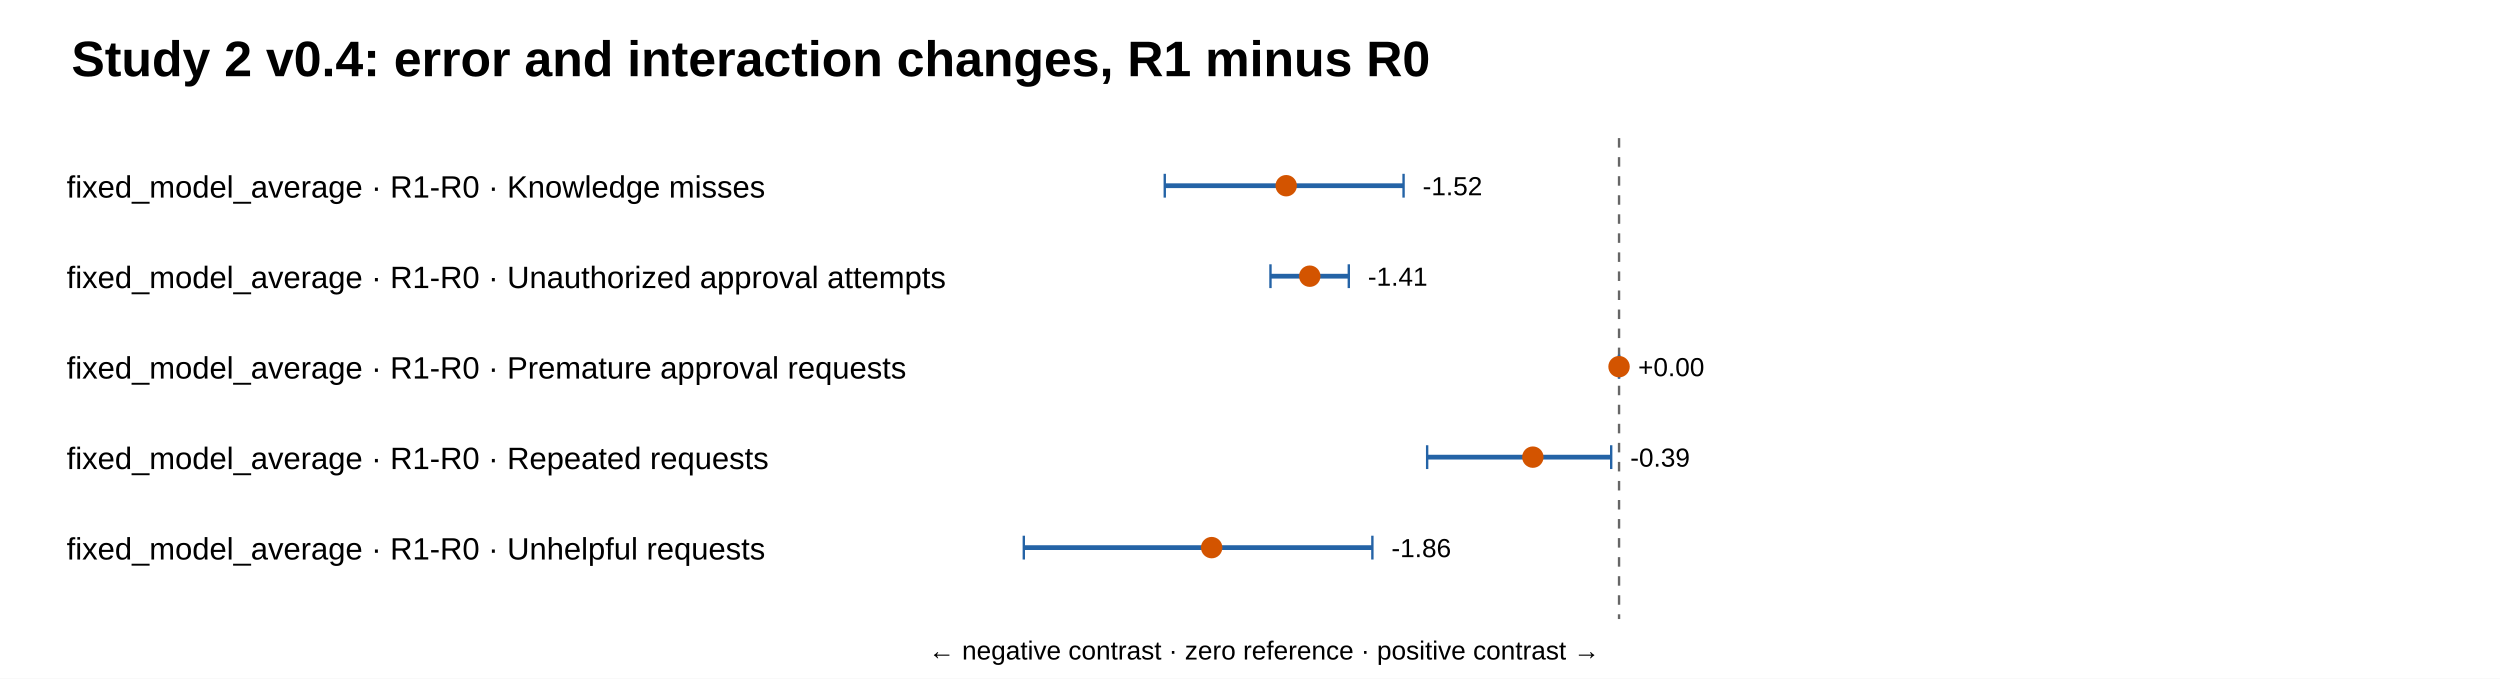
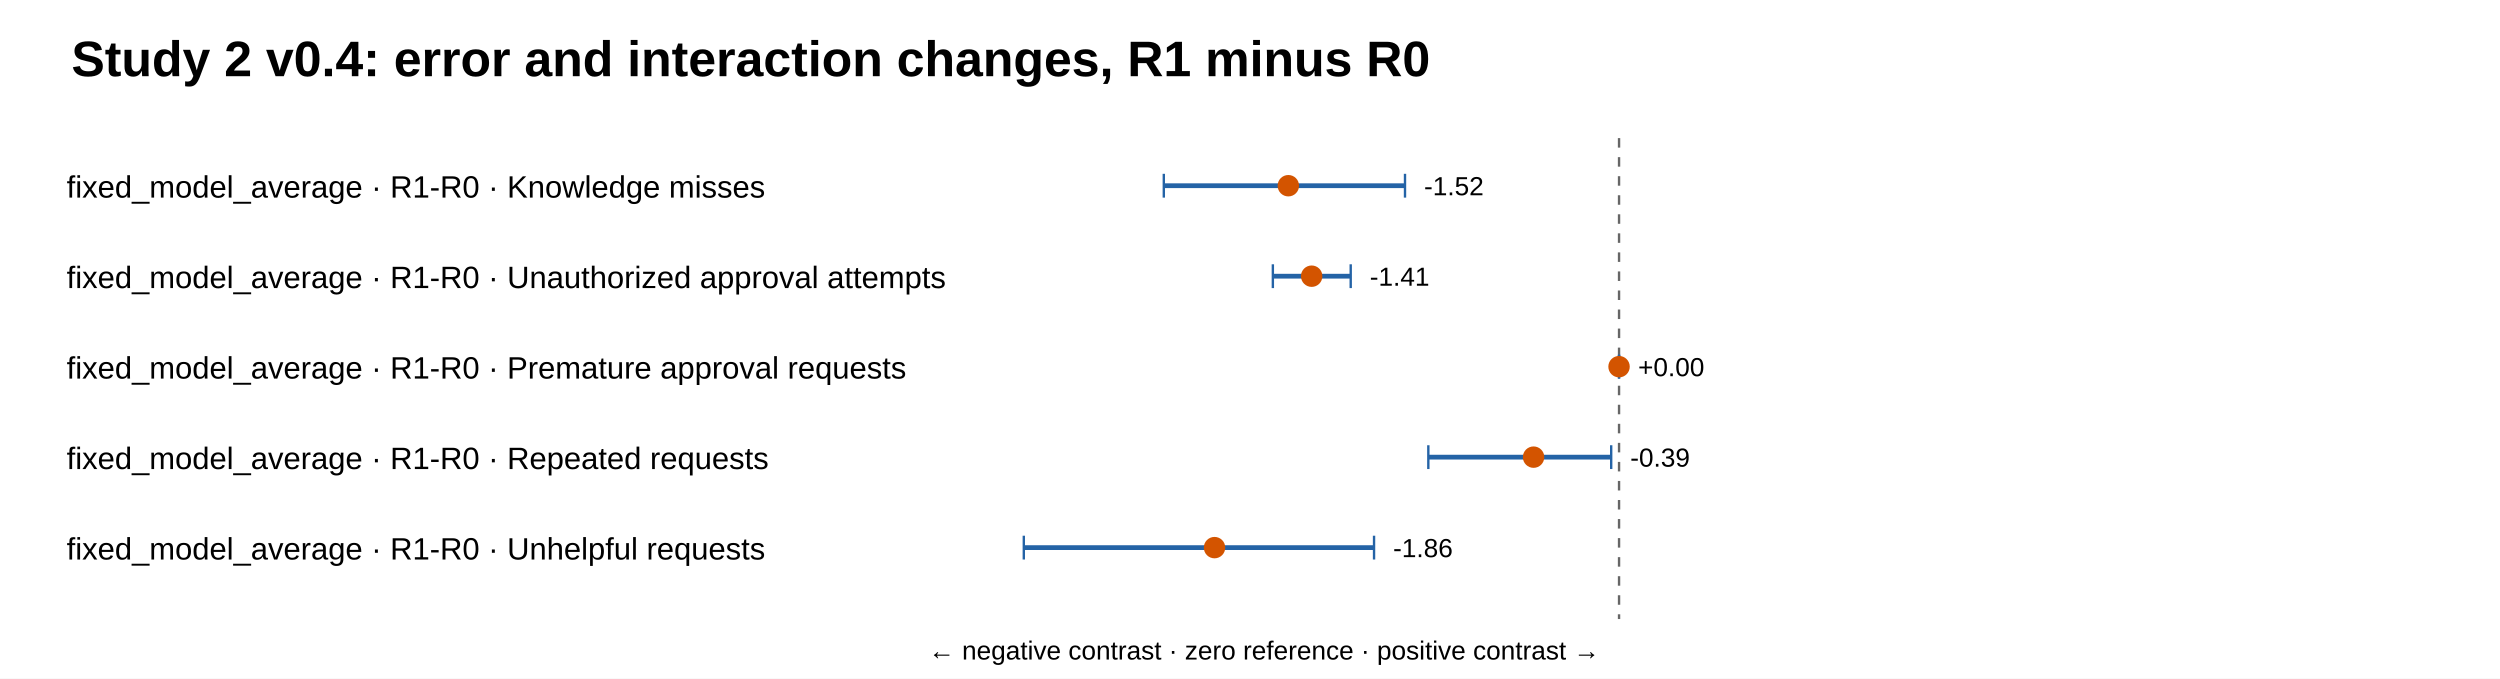
<svg xmlns="http://www.w3.org/2000/svg" width="1050" height="285" viewBox="0 0 1050 285">
  <rect width="100%" height="100%" fill="white" />
  <text x="30" y="32" font-family="Arial" font-size="21" font-weight="bold">Study 2 v0.4: error and interaction changes, R1 minus R0</text>
  <line x1="680.0" y1="58" x2="680.0" y2="260" stroke="#666" stroke-dasharray="4 4" />
  <text x="28" y="83" font-family="Arial" font-size="13">fixed_model_average · R1-R0 · Knowledge misses</text>
-   <line x1="489.2" y1="78" x2="589.5" y2="78" stroke="#2463a6" stroke-width="2" />
-   <line x1="489.2" y1="73" x2="489.2" y2="83" stroke="#2463a6" />
-   <line x1="589.5" y1="73" x2="589.5" y2="83" stroke="#2463a6" />
-   <circle cx="540.2" cy="78" r="4.5" fill="#d35400" />
-   <text x="597.5" y="82" font-family="Arial" font-size="11">-1.52</text>
+   <line x1="488.8" y1="78" x2="590.1" y2="78" stroke="#2463a6" stroke-width="2" />
+   <line x1="488.8" y1="73" x2="488.8" y2="83" stroke="#2463a6" />
+   <line x1="590.1" y1="73" x2="590.1" y2="83" stroke="#2463a6" />
+   <circle cx="541.1" cy="78" r="4.5" fill="#d35400" />
+   <text x="598.1" y="82" font-family="Arial" font-size="11">-1.52</text>
  <text x="28" y="121" font-family="Arial" font-size="13">fixed_model_average · R1-R0 · Unauthorized approval attempts</text>
-   <line x1="533.6" y1="116" x2="566.5" y2="116" stroke="#2463a6" stroke-width="2" />
-   <line x1="533.6" y1="111" x2="533.6" y2="121" stroke="#2463a6" />
-   <line x1="566.5" y1="111" x2="566.5" y2="121" stroke="#2463a6" />
-   <circle cx="550.1" cy="116" r="4.5" fill="#d35400" />
-   <text x="574.5" y="120" font-family="Arial" font-size="11">-1.41</text>
+   <line x1="534.6" y1="116" x2="567.3" y2="116" stroke="#2463a6" stroke-width="2" />
+   <line x1="534.6" y1="111" x2="534.6" y2="121" stroke="#2463a6" />
+   <line x1="567.3" y1="111" x2="567.3" y2="121" stroke="#2463a6" />
+   <circle cx="550.9" cy="116" r="4.5" fill="#d35400" />
+   <text x="575.3" y="120" font-family="Arial" font-size="11">-1.41</text>
  <text x="28" y="159" font-family="Arial" font-size="13">fixed_model_average · R1-R0 · Premature approval requests</text>
  <line x1="680.0" y1="154" x2="680.0" y2="154" stroke="#2463a6" stroke-width="2" />
  <line x1="680.0" y1="149" x2="680.0" y2="159" stroke="#2463a6" />
  <line x1="680.0" y1="149" x2="680.0" y2="159" stroke="#2463a6" />
  <circle cx="680.0" cy="154" r="4.5" fill="#d35400" />
  <text x="688.0" y="158" font-family="Arial" font-size="11">+0.00</text>
  <text x="28" y="197" font-family="Arial" font-size="13">fixed_model_average · R1-R0 · Repeated requests</text>
-   <line x1="599.4" y1="192" x2="676.7" y2="192" stroke="#2463a6" stroke-width="2" />
-   <line x1="599.4" y1="187" x2="599.4" y2="197" stroke="#2463a6" />
+   <line x1="599.9" y1="192" x2="676.7" y2="192" stroke="#2463a6" stroke-width="2" />
+   <line x1="599.9" y1="187" x2="599.9" y2="197" stroke="#2463a6" />
  <line x1="676.7" y1="187" x2="676.7" y2="197" stroke="#2463a6" />
-   <circle cx="643.8" cy="192" r="4.5" fill="#d35400" />
+   <circle cx="644.1" cy="192" r="4.5" fill="#d35400" />
  <text x="684.7" y="196" font-family="Arial" font-size="11">-0.39</text>
  <text x="28" y="235" font-family="Arial" font-size="13">fixed_model_average · R1-R0 · Unhelpful requests</text>
-   <line x1="430.0" y1="230" x2="576.4" y2="230" stroke="#2463a6" stroke-width="2" />
+   <line x1="430.0" y1="230" x2="577.1" y2="230" stroke="#2463a6" stroke-width="2" />
  <line x1="430.0" y1="225" x2="430.0" y2="235" stroke="#2463a6" />
-   <line x1="576.4" y1="225" x2="576.4" y2="235" stroke="#2463a6" />
-   <circle cx="508.9" cy="230" r="4.5" fill="#d35400" />
-   <text x="584.4" y="234" font-family="Arial" font-size="11">-1.86</text>
+   <line x1="577.1" y1="225" x2="577.1" y2="235" stroke="#2463a6" />
+   <circle cx="510.1" cy="230" r="4.5" fill="#d35400" />
+   <text x="585.1" y="234" font-family="Arial" font-size="11">-1.86</text>
  <text x="390" y="277" font-family="Arial" font-size="11">← negative contrast · zero reference · positive contrast →</text>
</svg>
